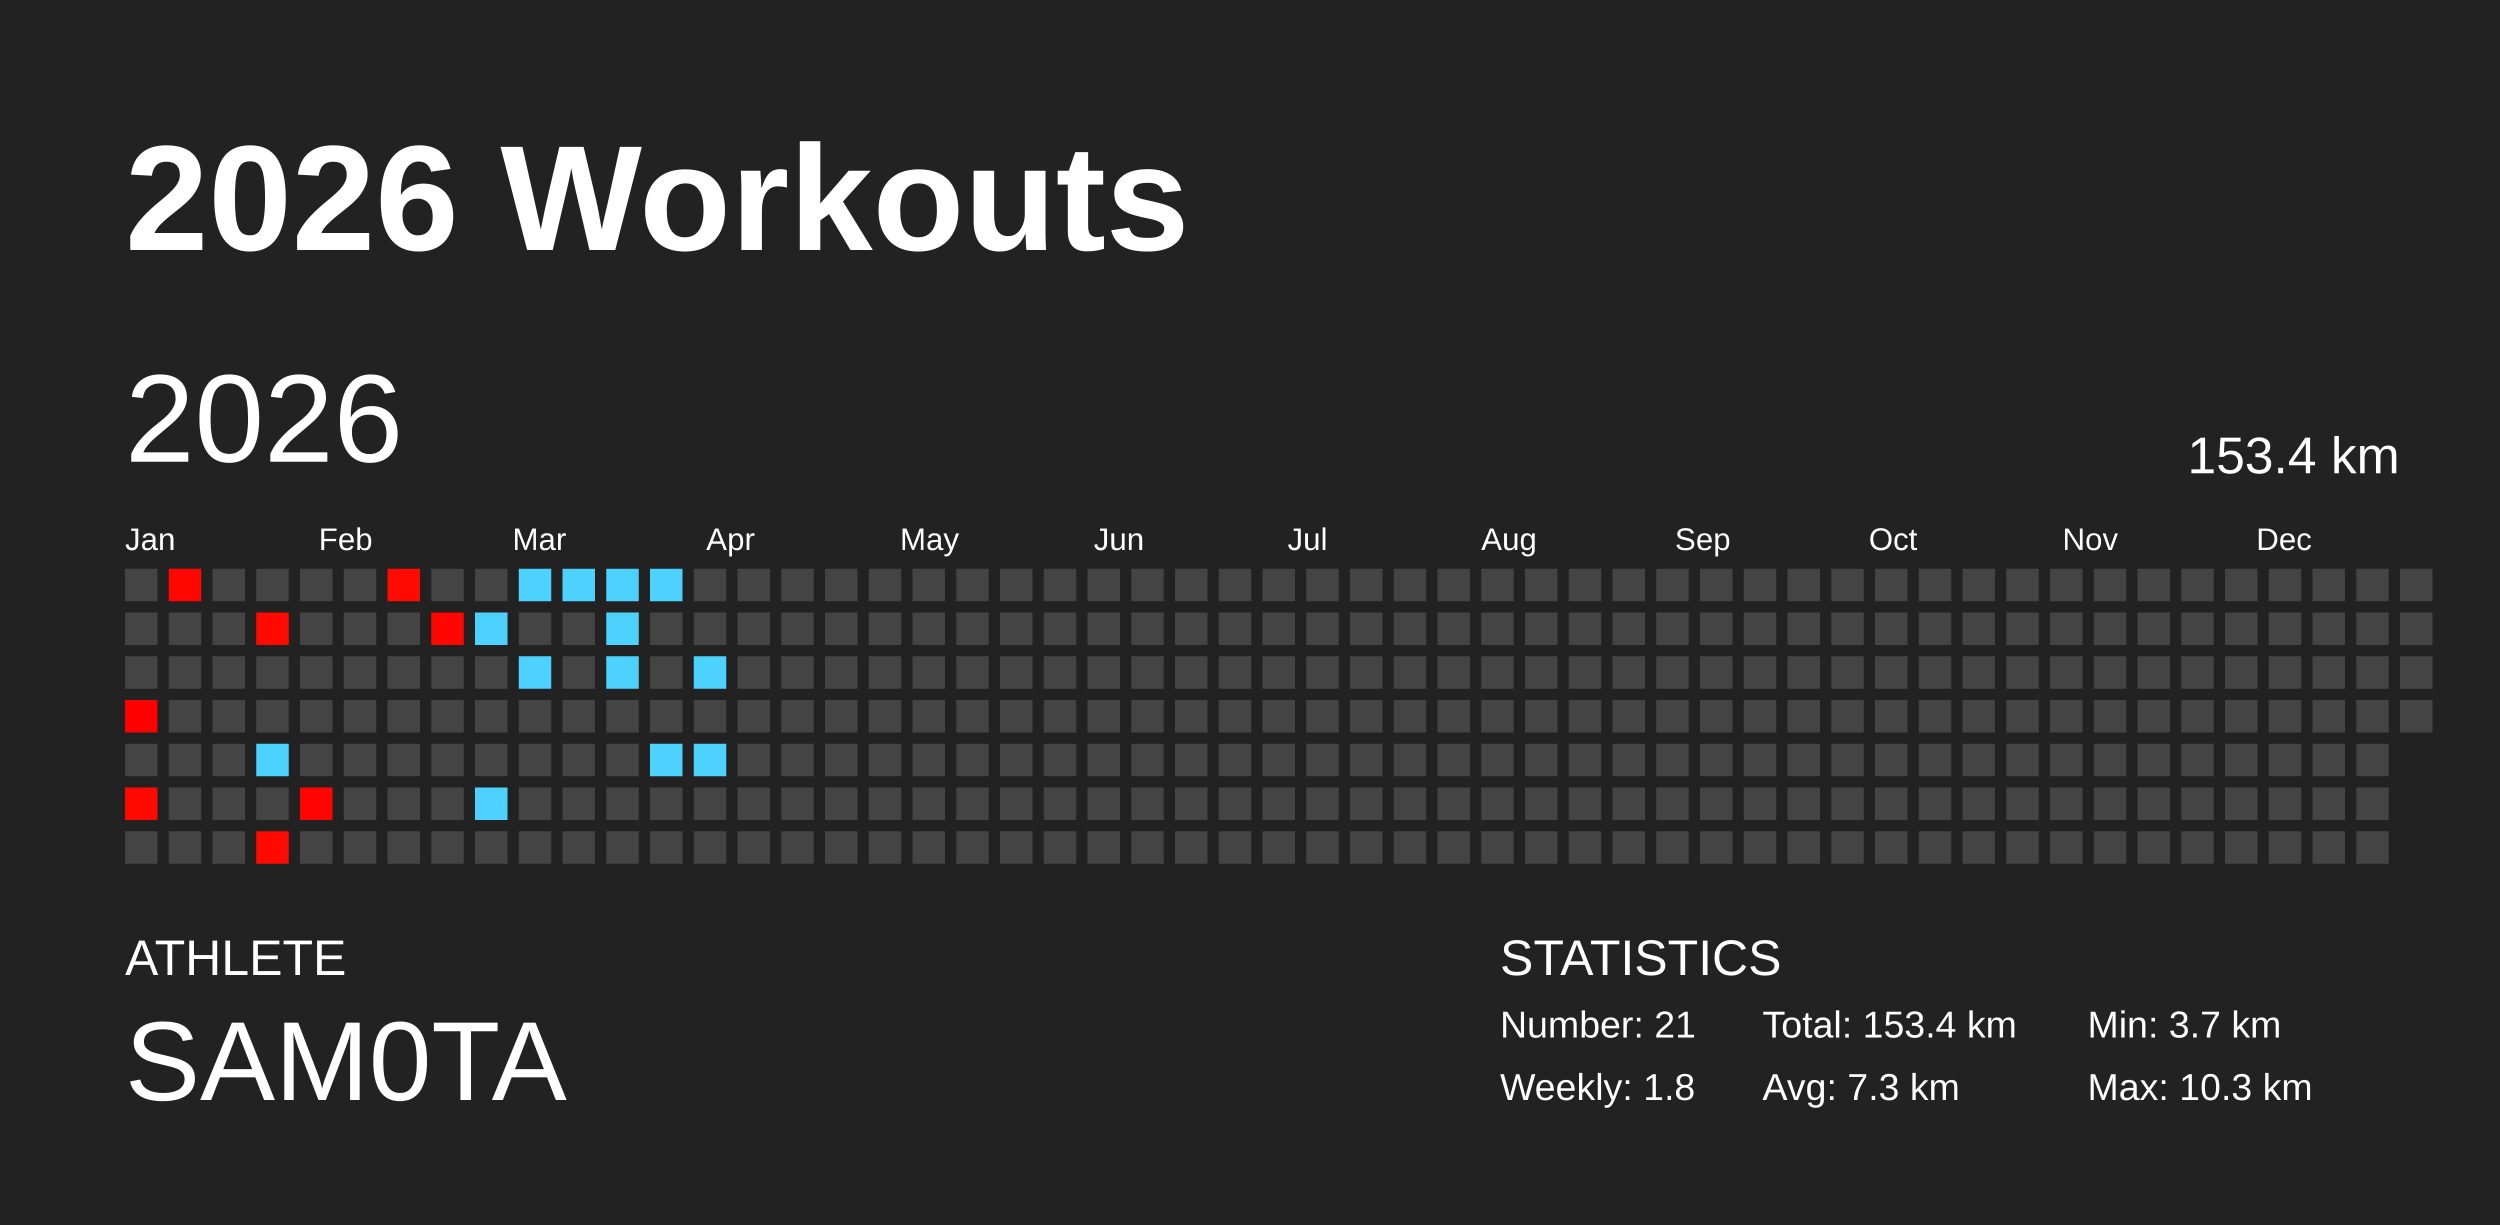
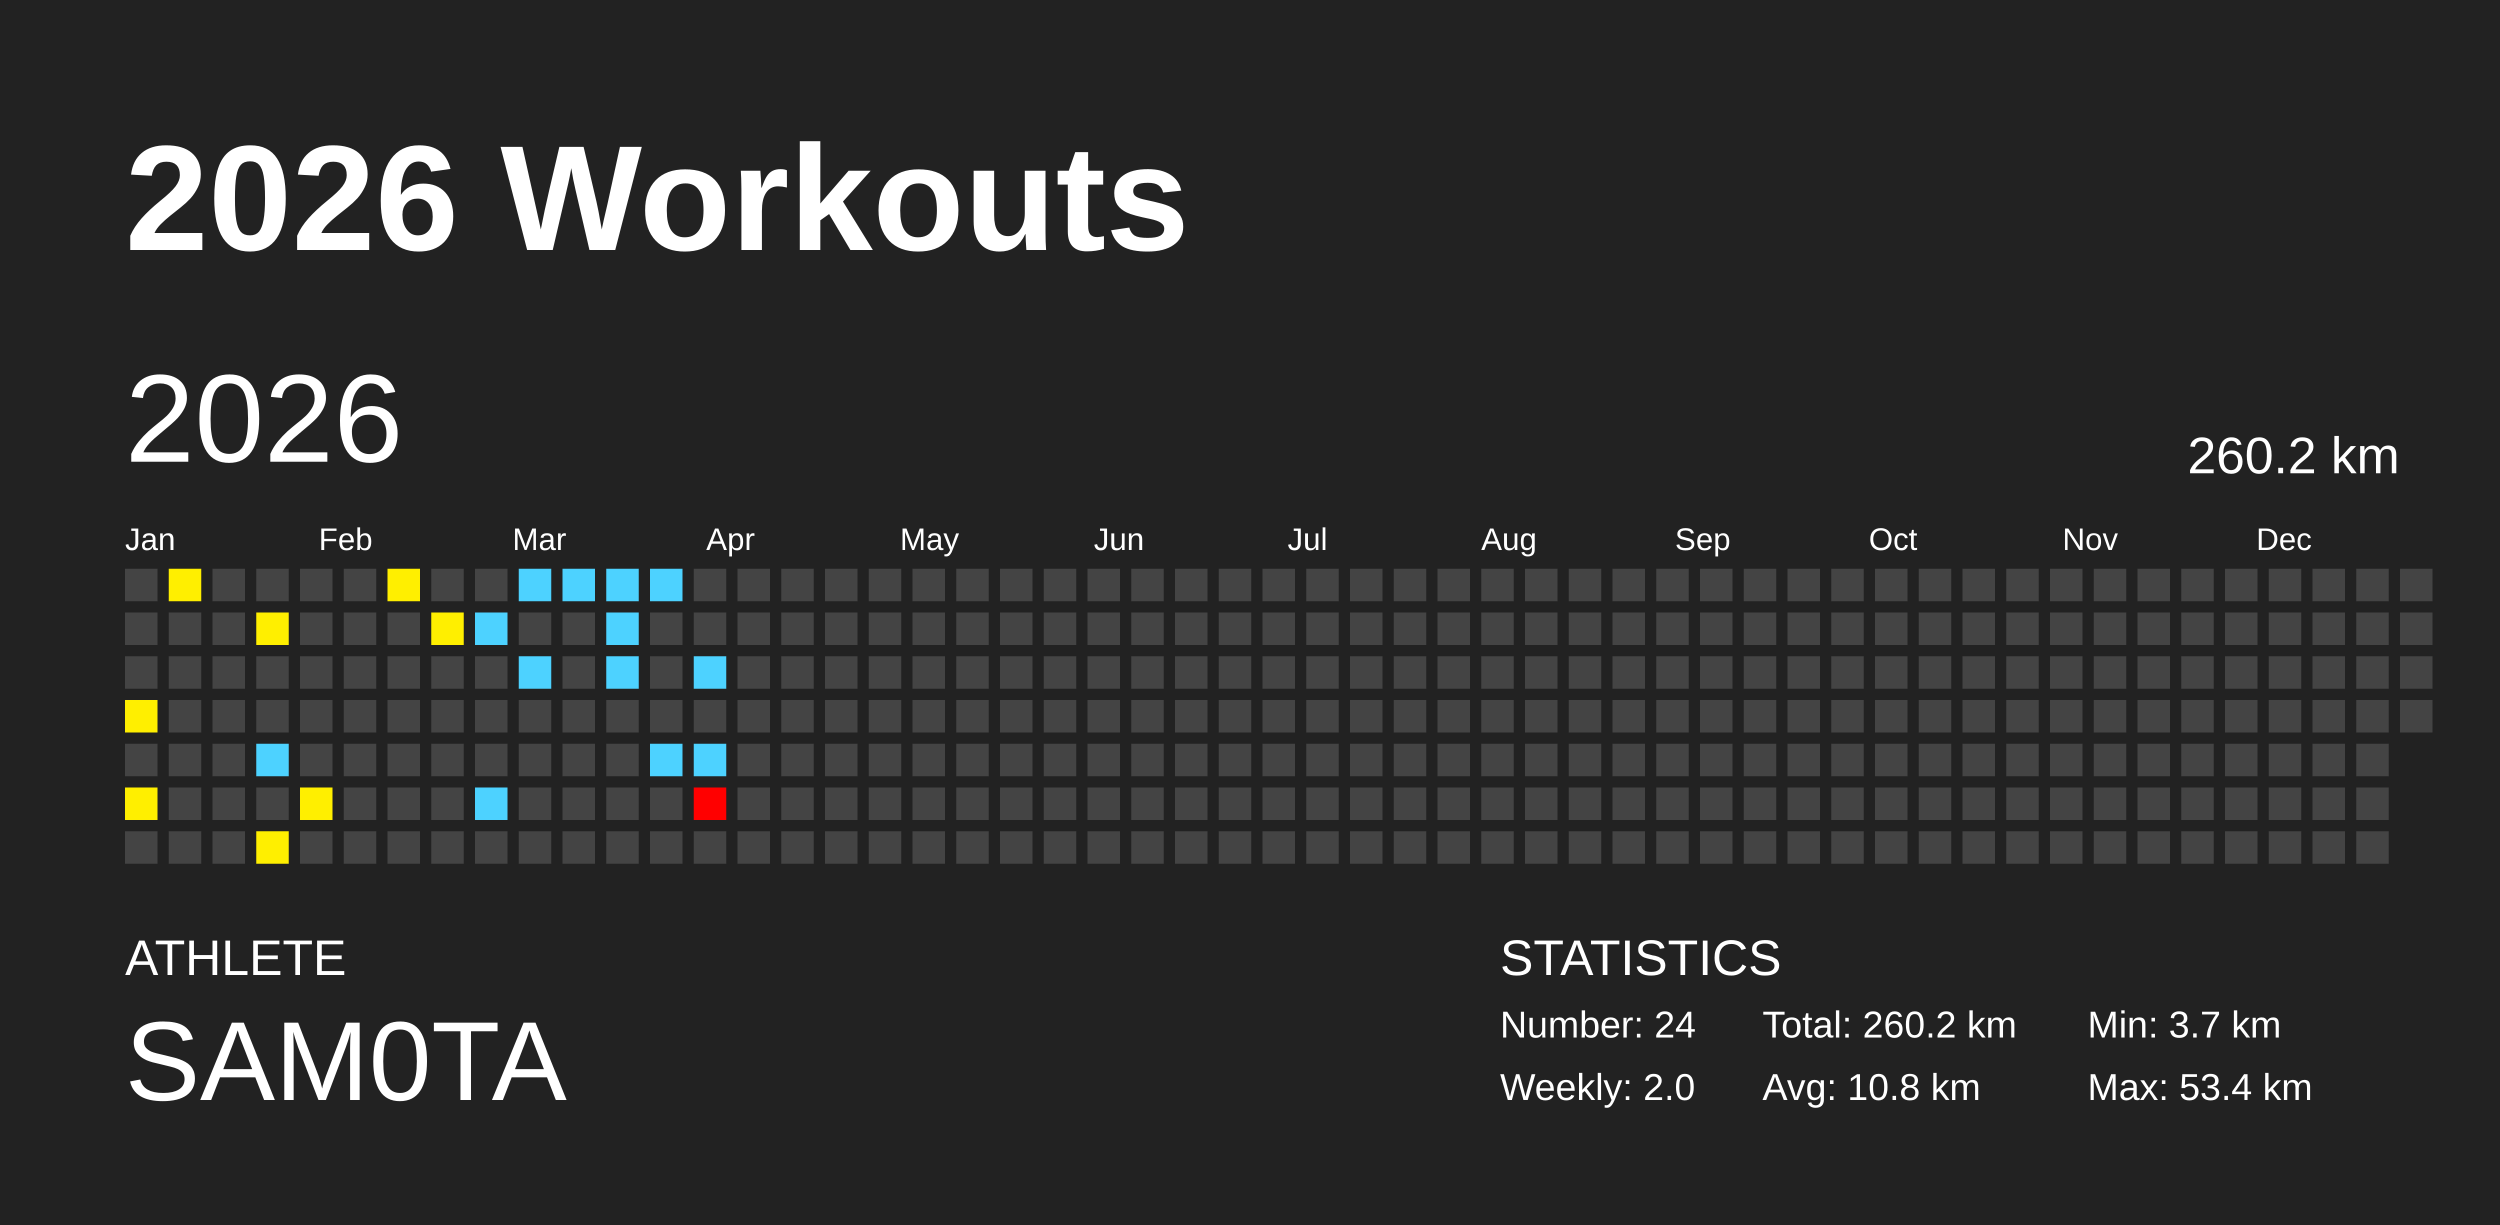
<svg xmlns="http://www.w3.org/2000/svg" baseProfile="full" height="98mm" version="1.1" viewBox="0,0,200,98" width="200mm">
  <defs />
  <rect fill="#222222" height="98" width="200" x="0" y="0" />
  <text fill="#FFFFFF" style="font-size:12px; font-family:Arial; font-weight:bold;" x="10" y="20">2026 Workouts</text>
  <text fill="#FFFFFF" style="font-size:4px; font-family:Arial" x="10" y="78">ATHLETE</text>
  <text fill="#FFFFFF" style="font-size:9px; font-family:Arial" x="10" y="88">SAM0TA</text>
  <text fill="#FFFFFF" style="font-size:4px; font-family:Arial" x="120" y="78">STATISTICS</text>
-   <text fill="#FFFFFF" style="font-size:3px; font-family:Arial" x="120" y="83">Number: 21</text>
-   <text fill="#FFFFFF" style="font-size:3px; font-family:Arial" x="120" y="88">Weekly: 1.8</text>
-   <text fill="#FFFFFF" style="font-size:3px; font-family:Arial" x="141" y="83">Total: 153.4 km</text>
-   <text fill="#FFFFFF" style="font-size:3px; font-family:Arial" x="141" y="88">Avg: 7.3 km</text>
+   <text fill="#FFFFFF" style="font-size:3px; font-family:Arial" x="120" y="83">Number: 24</text>
+   <text fill="#FFFFFF" style="font-size:3px; font-family:Arial" x="120" y="88">Weekly: 2.0</text>
+   <text fill="#FFFFFF" style="font-size:3px; font-family:Arial" x="141" y="83">Total: 260.2 km</text>
+   <text fill="#FFFFFF" style="font-size:3px; font-family:Arial" x="141" y="88">Avg: 10.8 km</text>
  <text fill="#FFFFFF" style="font-size:3px; font-family:Arial" x="167" y="83">Min: 3.7 km</text>
-   <text fill="#FFFFFF" style="font-size:3px; font-family:Arial" x="167" y="88">Max: 10.3 km</text>
+   <text fill="#FFFFFF" style="font-size:3px; font-family:Arial" x="167" y="88">Max: 53.4 km</text>
  <text dominant-baseline="hanging" fill="#FFFFFF" style="font-size:10.0px; font-family:Arial;" x="10" y="30">2026</text>
-   <text dominant-baseline="hanging" fill="#FFFFFF" style="font-size:4.125px; font-family:Arial;" x="175" y="35">153.4 km</text>
+   <text dominant-baseline="hanging" fill="#FFFFFF" style="font-size:4.125px; font-family:Arial;" x="175" y="35">260.2 km</text>
  <text fill="#FFFFFF" style="font-size:2.5px; font-family:Arial" x="10.0" y="44">Jan</text>
  <text fill="#FFFFFF" style="font-size:2.5px; font-family:Arial" x="25.5" y="44">Feb</text>
  <text fill="#FFFFFF" style="font-size:2.5px; font-family:Arial" x="41.0" y="44">Mar</text>
  <text fill="#FFFFFF" style="font-size:2.5px; font-family:Arial" x="56.5" y="44">Apr</text>
  <text fill="#FFFFFF" style="font-size:2.5px; font-family:Arial" x="72.0" y="44">May</text>
  <text fill="#FFFFFF" style="font-size:2.5px; font-family:Arial" x="87.5" y="44">Jun</text>
  <text fill="#FFFFFF" style="font-size:2.5px; font-family:Arial" x="103.0" y="44">Jul</text>
  <text fill="#FFFFFF" style="font-size:2.5px; font-family:Arial" x="118.5" y="44">Aug</text>
  <text fill="#FFFFFF" style="font-size:2.5px; font-family:Arial" x="134.0" y="44">Sep</text>
  <text fill="#FFFFFF" style="font-size:2.5px; font-family:Arial" x="149.5" y="44">Oct</text>
  <text fill="#FFFFFF" style="font-size:2.5px; font-family:Arial" x="165.0" y="44">Nov</text>
  <text fill="#FFFFFF" style="font-size:2.5px; font-family:Arial" x="180.5" y="44">Dec</text>
  <rect fill="#444444" height="2.6" width="2.6" x="10.0" y="45.5" />
  <rect fill="#444444" height="2.6" width="2.6" x="10.0" y="49.0" />
  <rect fill="#444444" height="2.6" width="2.6" x="10.0" y="52.5" />
-   <rect fill="#ff0000" height="2.6" width="2.6" x="10.0" y="56.0" />
+   <rect fill="#ffef00" height="2.6" width="2.6" x="10.0" y="56.0" />
  <rect fill="#444444" height="2.6" width="2.6" x="10.0" y="59.5" />
-   <rect fill="#ff0800" height="2.6" width="2.6" x="10.0" y="63.0" />
+   <rect fill="#ffef00" height="2.6" width="2.6" x="10.0" y="63.0" />
  <rect fill="#444444" height="2.6" width="2.6" x="10.0" y="66.5" />
-   <rect fill="#ff0700" height="2.6" width="2.6" x="13.5" y="45.5" />
+   <rect fill="#ffef00" height="2.6" width="2.6" x="13.5" y="45.5" />
  <rect fill="#444444" height="2.6" width="2.6" x="13.5" y="49.0" />
  <rect fill="#444444" height="2.6" width="2.6" x="13.5" y="52.5" />
  <rect fill="#444444" height="2.6" width="2.6" x="13.5" y="56.0" />
  <rect fill="#444444" height="2.6" width="2.6" x="13.5" y="59.5" />
  <rect fill="#444444" height="2.6" width="2.6" x="13.5" y="63.0" />
  <rect fill="#444444" height="2.6" width="2.6" x="13.5" y="66.5" />
  <rect fill="#444444" height="2.6" width="2.6" x="17.0" y="45.5" />
  <rect fill="#444444" height="2.6" width="2.6" x="17.0" y="49.0" />
  <rect fill="#444444" height="2.6" width="2.6" x="17.0" y="52.5" />
  <rect fill="#444444" height="2.6" width="2.6" x="17.0" y="56.0" />
  <rect fill="#444444" height="2.6" width="2.6" x="17.0" y="59.5" />
  <rect fill="#444444" height="2.6" width="2.6" x="17.0" y="63.0" />
  <rect fill="#444444" height="2.6" width="2.6" x="17.0" y="66.5" />
  <rect fill="#444444" height="2.6" width="2.6" x="20.5" y="45.5" />
-   <rect fill="#ff0900" height="2.6" width="2.6" x="20.5" y="49.0" />
+   <rect fill="#ffef00" height="2.6" width="2.6" x="20.5" y="49.0" />
  <rect fill="#444444" height="2.6" width="2.6" x="20.5" y="52.5" />
  <rect fill="#444444" height="2.6" width="2.6" x="20.5" y="56.0" />
  <rect fill="#4dd2ff" height="2.6" width="2.6" x="20.5" y="59.5" />
  <rect fill="#444444" height="2.6" width="2.6" x="20.5" y="63.0" />
-   <rect fill="#ff0900" height="2.6" width="2.6" x="20.5" y="66.5" />
+   <rect fill="#ffef00" height="2.6" width="2.6" x="20.5" y="66.5" />
  <rect fill="#444444" height="2.6" width="2.6" x="24.0" y="45.5" />
  <rect fill="#444444" height="2.6" width="2.6" x="24.0" y="49.0" />
  <rect fill="#444444" height="2.6" width="2.6" x="24.0" y="52.5" />
  <rect fill="#444444" height="2.6" width="2.6" x="24.0" y="56.0" />
  <rect fill="#444444" height="2.6" width="2.6" x="24.0" y="59.5" />
-   <rect fill="#ff0400" height="2.6" width="2.6" x="24.0" y="63.0" />
+   <rect fill="#ffef00" height="2.6" width="2.6" x="24.0" y="63.0" />
  <rect fill="#444444" height="2.6" width="2.6" x="24.0" y="66.5" />
  <rect fill="#444444" height="2.6" width="2.6" x="27.5" y="45.5" />
  <rect fill="#444444" height="2.6" width="2.6" x="27.5" y="49.0" />
  <rect fill="#444444" height="2.6" width="2.6" x="27.5" y="52.5" />
  <rect fill="#444444" height="2.6" width="2.6" x="27.5" y="56.0" />
  <rect fill="#444444" height="2.6" width="2.6" x="27.5" y="59.5" />
  <rect fill="#444444" height="2.6" width="2.6" x="27.5" y="63.0" />
  <rect fill="#444444" height="2.6" width="2.6" x="27.5" y="66.5" />
-   <rect fill="#ff0900" height="2.6" width="2.6" x="31.0" y="45.5" />
+   <rect fill="#ffef00" height="2.6" width="2.6" x="31.0" y="45.5" />
  <rect fill="#444444" height="2.6" width="2.6" x="31.0" y="49.0" />
  <rect fill="#444444" height="2.6" width="2.6" x="31.0" y="52.5" />
  <rect fill="#444444" height="2.6" width="2.6" x="31.0" y="56.0" />
  <rect fill="#444444" height="2.6" width="2.6" x="31.0" y="59.5" />
  <rect fill="#444444" height="2.6" width="2.6" x="31.0" y="63.0" />
  <rect fill="#444444" height="2.6" width="2.6" x="31.0" y="66.5" />
  <rect fill="#444444" height="2.6" width="2.6" x="34.5" y="45.5" />
-   <rect fill="#ff0600" height="2.6" width="2.6" x="34.5" y="49.0" />
+   <rect fill="#ffef00" height="2.6" width="2.6" x="34.5" y="49.0" />
  <rect fill="#444444" height="2.6" width="2.6" x="34.5" y="52.5" />
  <rect fill="#444444" height="2.6" width="2.6" x="34.5" y="56.0" />
  <rect fill="#444444" height="2.6" width="2.6" x="34.5" y="59.5" />
  <rect fill="#444444" height="2.6" width="2.6" x="34.5" y="63.0" />
  <rect fill="#444444" height="2.6" width="2.6" x="34.5" y="66.5" />
  <rect fill="#444444" height="2.6" width="2.6" x="38.0" y="45.5" />
  <rect fill="#4dd2ff" height="2.6" width="2.6" x="38.0" y="49.0" />
  <rect fill="#444444" height="2.6" width="2.6" x="38.0" y="52.5" />
  <rect fill="#444444" height="2.6" width="2.6" x="38.0" y="56.0" />
  <rect fill="#444444" height="2.6" width="2.6" x="38.0" y="59.5" />
  <rect fill="#4dd2ff" height="2.6" width="2.6" x="38.0" y="63.0" />
  <rect fill="#444444" height="2.6" width="2.6" x="38.0" y="66.5" />
  <rect fill="#4dd2ff" height="2.6" width="2.6" x="41.5" y="45.5" />
  <rect fill="#444444" height="2.6" width="2.6" x="41.5" y="49.0" />
  <rect fill="#4dd2ff" height="2.6" width="2.6" x="41.5" y="52.5" />
  <rect fill="#444444" height="2.6" width="2.6" x="41.5" y="56.0" />
  <rect fill="#444444" height="2.6" width="2.6" x="41.5" y="59.5" />
  <rect fill="#444444" height="2.6" width="2.6" x="41.5" y="63.0" />
  <rect fill="#444444" height="2.6" width="2.6" x="41.5" y="66.5" />
  <rect fill="#4dd2ff" height="2.6" width="2.6" x="45.0" y="45.5" />
  <rect fill="#444444" height="2.6" width="2.6" x="45.0" y="49.0" />
  <rect fill="#444444" height="2.6" width="2.6" x="45.0" y="52.5" />
  <rect fill="#444444" height="2.6" width="2.6" x="45.0" y="56.0" />
  <rect fill="#444444" height="2.6" width="2.6" x="45.0" y="59.5" />
  <rect fill="#444444" height="2.6" width="2.6" x="45.0" y="63.0" />
  <rect fill="#444444" height="2.6" width="2.6" x="45.0" y="66.5" />
  <rect fill="#4dd2ff" height="2.6" width="2.6" x="48.5" y="45.5" />
  <rect fill="#4dd2ff" height="2.6" width="2.6" x="48.5" y="49.0" />
  <rect fill="#4dd2ff" height="2.6" width="2.6" x="48.5" y="52.5" />
  <rect fill="#444444" height="2.6" width="2.6" x="48.5" y="56.0" />
  <rect fill="#444444" height="2.6" width="2.6" x="48.5" y="59.5" />
  <rect fill="#444444" height="2.6" width="2.6" x="48.5" y="63.0" />
  <rect fill="#444444" height="2.6" width="2.6" x="48.5" y="66.5" />
  <rect fill="#4dd2ff" height="2.6" width="2.6" x="52.0" y="45.5" />
  <rect fill="#444444" height="2.6" width="2.6" x="52.0" y="49.0" />
  <rect fill="#444444" height="2.6" width="2.6" x="52.0" y="52.5" />
  <rect fill="#444444" height="2.6" width="2.6" x="52.0" y="56.0" />
  <rect fill="#4dd2ff" height="2.6" width="2.6" x="52.0" y="59.5" />
  <rect fill="#444444" height="2.6" width="2.6" x="52.0" y="63.0" />
  <rect fill="#444444" height="2.6" width="2.6" x="52.0" y="66.5" />
  <rect fill="#444444" height="2.6" width="2.6" x="55.5" y="45.5" />
  <rect fill="#444444" height="2.6" width="2.6" x="55.5" y="49.0" />
  <rect fill="#4dd2ff" height="2.6" width="2.6" x="55.5" y="52.5" />
  <rect fill="#444444" height="2.6" width="2.6" x="55.5" y="56.0" />
  <rect fill="#4dd2ff" height="2.6" width="2.6" x="55.5" y="59.5" />
-   <rect fill="#444444" height="2.6" width="2.6" x="55.5" y="63.0" />
+   <rect fill="red" height="2.6" width="2.6" x="55.5" y="63.0" />
  <rect fill="#444444" height="2.6" width="2.6" x="55.5" y="66.5" />
  <rect fill="#444444" height="2.6" width="2.6" x="59.0" y="45.5" />
  <rect fill="#444444" height="2.6" width="2.6" x="59.0" y="49.0" />
  <rect fill="#444444" height="2.6" width="2.6" x="59.0" y="52.5" />
  <rect fill="#444444" height="2.6" width="2.6" x="59.0" y="56.0" />
  <rect fill="#444444" height="2.6" width="2.6" x="59.0" y="59.5" />
  <rect fill="#444444" height="2.6" width="2.6" x="59.0" y="63.0" />
  <rect fill="#444444" height="2.6" width="2.6" x="59.0" y="66.5" />
  <rect fill="#444444" height="2.6" width="2.6" x="62.5" y="45.5" />
  <rect fill="#444444" height="2.6" width="2.6" x="62.5" y="49.0" />
  <rect fill="#444444" height="2.6" width="2.6" x="62.5" y="52.5" />
  <rect fill="#444444" height="2.6" width="2.6" x="62.5" y="56.0" />
  <rect fill="#444444" height="2.6" width="2.6" x="62.5" y="59.5" />
  <rect fill="#444444" height="2.6" width="2.6" x="62.5" y="63.0" />
  <rect fill="#444444" height="2.6" width="2.6" x="62.5" y="66.5" />
  <rect fill="#444444" height="2.6" width="2.6" x="66.0" y="45.5" />
  <rect fill="#444444" height="2.6" width="2.6" x="66.0" y="49.0" />
  <rect fill="#444444" height="2.6" width="2.6" x="66.0" y="52.5" />
  <rect fill="#444444" height="2.6" width="2.6" x="66.0" y="56.0" />
  <rect fill="#444444" height="2.6" width="2.6" x="66.0" y="59.5" />
  <rect fill="#444444" height="2.6" width="2.6" x="66.0" y="63.0" />
  <rect fill="#444444" height="2.6" width="2.6" x="66.0" y="66.5" />
  <rect fill="#444444" height="2.6" width="2.6" x="69.5" y="45.5" />
  <rect fill="#444444" height="2.6" width="2.6" x="69.5" y="49.0" />
  <rect fill="#444444" height="2.6" width="2.6" x="69.5" y="52.5" />
  <rect fill="#444444" height="2.6" width="2.6" x="69.5" y="56.0" />
  <rect fill="#444444" height="2.6" width="2.6" x="69.5" y="59.5" />
  <rect fill="#444444" height="2.6" width="2.6" x="69.5" y="63.0" />
  <rect fill="#444444" height="2.6" width="2.6" x="69.5" y="66.5" />
  <rect fill="#444444" height="2.6" width="2.6" x="73.0" y="45.5" />
  <rect fill="#444444" height="2.6" width="2.6" x="73.0" y="49.0" />
  <rect fill="#444444" height="2.6" width="2.6" x="73.0" y="52.5" />
  <rect fill="#444444" height="2.6" width="2.6" x="73.0" y="56.0" />
  <rect fill="#444444" height="2.6" width="2.6" x="73.0" y="59.5" />
  <rect fill="#444444" height="2.6" width="2.6" x="73.0" y="63.0" />
  <rect fill="#444444" height="2.6" width="2.6" x="73.0" y="66.5" />
  <rect fill="#444444" height="2.6" width="2.6" x="76.5" y="45.5" />
  <rect fill="#444444" height="2.6" width="2.6" x="76.5" y="49.0" />
  <rect fill="#444444" height="2.6" width="2.6" x="76.5" y="52.5" />
  <rect fill="#444444" height="2.6" width="2.6" x="76.5" y="56.0" />
  <rect fill="#444444" height="2.6" width="2.6" x="76.5" y="59.5" />
  <rect fill="#444444" height="2.6" width="2.6" x="76.5" y="63.0" />
  <rect fill="#444444" height="2.6" width="2.6" x="76.5" y="66.5" />
  <rect fill="#444444" height="2.6" width="2.6" x="80.0" y="45.5" />
  <rect fill="#444444" height="2.6" width="2.6" x="80.0" y="49.0" />
  <rect fill="#444444" height="2.6" width="2.6" x="80.0" y="52.5" />
  <rect fill="#444444" height="2.6" width="2.6" x="80.0" y="56.0" />
  <rect fill="#444444" height="2.6" width="2.6" x="80.0" y="59.5" />
  <rect fill="#444444" height="2.6" width="2.6" x="80.0" y="63.0" />
  <rect fill="#444444" height="2.6" width="2.6" x="80.0" y="66.5" />
  <rect fill="#444444" height="2.6" width="2.6" x="83.5" y="45.5" />
  <rect fill="#444444" height="2.6" width="2.6" x="83.5" y="49.0" />
  <rect fill="#444444" height="2.6" width="2.6" x="83.5" y="52.5" />
  <rect fill="#444444" height="2.6" width="2.6" x="83.5" y="56.0" />
  <rect fill="#444444" height="2.6" width="2.6" x="83.5" y="59.5" />
  <rect fill="#444444" height="2.6" width="2.6" x="83.5" y="63.0" />
  <rect fill="#444444" height="2.6" width="2.6" x="83.5" y="66.5" />
  <rect fill="#444444" height="2.6" width="2.6" x="87.0" y="45.5" />
  <rect fill="#444444" height="2.6" width="2.6" x="87.0" y="49.0" />
  <rect fill="#444444" height="2.6" width="2.6" x="87.0" y="52.5" />
  <rect fill="#444444" height="2.6" width="2.6" x="87.0" y="56.0" />
  <rect fill="#444444" height="2.6" width="2.6" x="87.0" y="59.5" />
  <rect fill="#444444" height="2.6" width="2.6" x="87.0" y="63.0" />
  <rect fill="#444444" height="2.6" width="2.6" x="87.0" y="66.5" />
  <rect fill="#444444" height="2.6" width="2.6" x="90.5" y="45.5" />
  <rect fill="#444444" height="2.6" width="2.6" x="90.5" y="49.0" />
  <rect fill="#444444" height="2.6" width="2.6" x="90.5" y="52.5" />
  <rect fill="#444444" height="2.6" width="2.6" x="90.5" y="56.0" />
  <rect fill="#444444" height="2.6" width="2.6" x="90.5" y="59.5" />
  <rect fill="#444444" height="2.6" width="2.6" x="90.5" y="63.0" />
  <rect fill="#444444" height="2.6" width="2.6" x="90.5" y="66.5" />
  <rect fill="#444444" height="2.6" width="2.6" x="94.0" y="45.5" />
  <rect fill="#444444" height="2.6" width="2.6" x="94.0" y="49.0" />
  <rect fill="#444444" height="2.6" width="2.6" x="94.0" y="52.5" />
  <rect fill="#444444" height="2.6" width="2.6" x="94.0" y="56.0" />
  <rect fill="#444444" height="2.6" width="2.6" x="94.0" y="59.5" />
  <rect fill="#444444" height="2.6" width="2.6" x="94.0" y="63.0" />
  <rect fill="#444444" height="2.6" width="2.6" x="94.0" y="66.5" />
  <rect fill="#444444" height="2.6" width="2.6" x="97.5" y="45.5" />
  <rect fill="#444444" height="2.6" width="2.6" x="97.5" y="49.0" />
  <rect fill="#444444" height="2.6" width="2.6" x="97.5" y="52.5" />
  <rect fill="#444444" height="2.6" width="2.6" x="97.5" y="56.0" />
  <rect fill="#444444" height="2.6" width="2.6" x="97.5" y="59.5" />
  <rect fill="#444444" height="2.6" width="2.6" x="97.5" y="63.0" />
  <rect fill="#444444" height="2.6" width="2.6" x="97.5" y="66.5" />
  <rect fill="#444444" height="2.6" width="2.6" x="101.0" y="45.5" />
  <rect fill="#444444" height="2.6" width="2.6" x="101.0" y="49.0" />
  <rect fill="#444444" height="2.6" width="2.6" x="101.0" y="52.5" />
  <rect fill="#444444" height="2.6" width="2.6" x="101.0" y="56.0" />
  <rect fill="#444444" height="2.6" width="2.6" x="101.0" y="59.5" />
  <rect fill="#444444" height="2.6" width="2.6" x="101.0" y="63.0" />
  <rect fill="#444444" height="2.6" width="2.6" x="101.0" y="66.5" />
  <rect fill="#444444" height="2.6" width="2.6" x="104.5" y="45.5" />
  <rect fill="#444444" height="2.6" width="2.6" x="104.5" y="49.0" />
  <rect fill="#444444" height="2.6" width="2.6" x="104.5" y="52.5" />
  <rect fill="#444444" height="2.6" width="2.6" x="104.5" y="56.0" />
  <rect fill="#444444" height="2.6" width="2.6" x="104.5" y="59.5" />
  <rect fill="#444444" height="2.6" width="2.6" x="104.5" y="63.0" />
  <rect fill="#444444" height="2.6" width="2.6" x="104.5" y="66.5" />
  <rect fill="#444444" height="2.6" width="2.6" x="108.0" y="45.5" />
  <rect fill="#444444" height="2.6" width="2.6" x="108.0" y="49.0" />
  <rect fill="#444444" height="2.6" width="2.6" x="108.0" y="52.5" />
  <rect fill="#444444" height="2.6" width="2.6" x="108.0" y="56.0" />
  <rect fill="#444444" height="2.6" width="2.6" x="108.0" y="59.5" />
  <rect fill="#444444" height="2.6" width="2.6" x="108.0" y="63.0" />
  <rect fill="#444444" height="2.6" width="2.6" x="108.0" y="66.5" />
  <rect fill="#444444" height="2.6" width="2.6" x="111.5" y="45.5" />
  <rect fill="#444444" height="2.6" width="2.6" x="111.5" y="49.0" />
  <rect fill="#444444" height="2.6" width="2.6" x="111.5" y="52.5" />
  <rect fill="#444444" height="2.6" width="2.6" x="111.5" y="56.0" />
  <rect fill="#444444" height="2.6" width="2.6" x="111.5" y="59.5" />
  <rect fill="#444444" height="2.6" width="2.6" x="111.5" y="63.0" />
  <rect fill="#444444" height="2.6" width="2.6" x="111.5" y="66.5" />
  <rect fill="#444444" height="2.6" width="2.6" x="115.0" y="45.5" />
  <rect fill="#444444" height="2.6" width="2.6" x="115.0" y="49.0" />
  <rect fill="#444444" height="2.6" width="2.6" x="115.0" y="52.5" />
  <rect fill="#444444" height="2.6" width="2.6" x="115.0" y="56.0" />
  <rect fill="#444444" height="2.6" width="2.6" x="115.0" y="59.5" />
  <rect fill="#444444" height="2.6" width="2.6" x="115.0" y="63.0" />
  <rect fill="#444444" height="2.6" width="2.6" x="115.0" y="66.5" />
  <rect fill="#444444" height="2.6" width="2.6" x="118.5" y="45.5" />
  <rect fill="#444444" height="2.6" width="2.6" x="118.5" y="49.0" />
  <rect fill="#444444" height="2.6" width="2.6" x="118.5" y="52.5" />
  <rect fill="#444444" height="2.6" width="2.6" x="118.5" y="56.0" />
  <rect fill="#444444" height="2.6" width="2.6" x="118.5" y="59.5" />
  <rect fill="#444444" height="2.6" width="2.6" x="118.5" y="63.0" />
  <rect fill="#444444" height="2.6" width="2.6" x="118.5" y="66.5" />
  <rect fill="#444444" height="2.6" width="2.6" x="122.0" y="45.5" />
  <rect fill="#444444" height="2.6" width="2.6" x="122.0" y="49.0" />
  <rect fill="#444444" height="2.6" width="2.6" x="122.0" y="52.5" />
  <rect fill="#444444" height="2.6" width="2.6" x="122.0" y="56.0" />
  <rect fill="#444444" height="2.6" width="2.6" x="122.0" y="59.5" />
  <rect fill="#444444" height="2.6" width="2.6" x="122.0" y="63.0" />
  <rect fill="#444444" height="2.6" width="2.6" x="122.0" y="66.5" />
  <rect fill="#444444" height="2.6" width="2.6" x="125.5" y="45.5" />
  <rect fill="#444444" height="2.6" width="2.6" x="125.5" y="49.0" />
  <rect fill="#444444" height="2.6" width="2.6" x="125.5" y="52.5" />
  <rect fill="#444444" height="2.6" width="2.6" x="125.5" y="56.0" />
  <rect fill="#444444" height="2.6" width="2.6" x="125.5" y="59.5" />
  <rect fill="#444444" height="2.6" width="2.6" x="125.5" y="63.0" />
  <rect fill="#444444" height="2.6" width="2.6" x="125.5" y="66.5" />
  <rect fill="#444444" height="2.6" width="2.6" x="129.0" y="45.5" />
  <rect fill="#444444" height="2.6" width="2.6" x="129.0" y="49.0" />
  <rect fill="#444444" height="2.6" width="2.6" x="129.0" y="52.5" />
  <rect fill="#444444" height="2.6" width="2.6" x="129.0" y="56.0" />
  <rect fill="#444444" height="2.6" width="2.6" x="129.0" y="59.5" />
  <rect fill="#444444" height="2.6" width="2.6" x="129.0" y="63.0" />
  <rect fill="#444444" height="2.6" width="2.6" x="129.0" y="66.5" />
  <rect fill="#444444" height="2.6" width="2.6" x="132.5" y="45.5" />
  <rect fill="#444444" height="2.6" width="2.6" x="132.5" y="49.0" />
  <rect fill="#444444" height="2.6" width="2.6" x="132.5" y="52.5" />
  <rect fill="#444444" height="2.6" width="2.6" x="132.5" y="56.0" />
  <rect fill="#444444" height="2.6" width="2.6" x="132.5" y="59.5" />
  <rect fill="#444444" height="2.6" width="2.6" x="132.5" y="63.0" />
  <rect fill="#444444" height="2.6" width="2.6" x="132.5" y="66.5" />
  <rect fill="#444444" height="2.6" width="2.6" x="136.0" y="45.5" />
  <rect fill="#444444" height="2.6" width="2.6" x="136.0" y="49.0" />
  <rect fill="#444444" height="2.6" width="2.6" x="136.0" y="52.5" />
  <rect fill="#444444" height="2.6" width="2.6" x="136.0" y="56.0" />
  <rect fill="#444444" height="2.6" width="2.6" x="136.0" y="59.5" />
  <rect fill="#444444" height="2.6" width="2.6" x="136.0" y="63.0" />
  <rect fill="#444444" height="2.6" width="2.6" x="136.0" y="66.5" />
  <rect fill="#444444" height="2.6" width="2.6" x="139.5" y="45.5" />
  <rect fill="#444444" height="2.6" width="2.6" x="139.5" y="49.0" />
  <rect fill="#444444" height="2.6" width="2.6" x="139.5" y="52.5" />
  <rect fill="#444444" height="2.6" width="2.6" x="139.5" y="56.0" />
  <rect fill="#444444" height="2.6" width="2.6" x="139.5" y="59.5" />
  <rect fill="#444444" height="2.6" width="2.6" x="139.5" y="63.0" />
  <rect fill="#444444" height="2.6" width="2.6" x="139.5" y="66.5" />
  <rect fill="#444444" height="2.6" width="2.6" x="143.0" y="45.5" />
  <rect fill="#444444" height="2.6" width="2.6" x="143.0" y="49.0" />
  <rect fill="#444444" height="2.6" width="2.6" x="143.0" y="52.5" />
  <rect fill="#444444" height="2.6" width="2.6" x="143.0" y="56.0" />
  <rect fill="#444444" height="2.6" width="2.6" x="143.0" y="59.5" />
  <rect fill="#444444" height="2.6" width="2.6" x="143.0" y="63.0" />
  <rect fill="#444444" height="2.6" width="2.6" x="143.0" y="66.5" />
  <rect fill="#444444" height="2.6" width="2.6" x="146.5" y="45.5" />
  <rect fill="#444444" height="2.6" width="2.6" x="146.5" y="49.0" />
  <rect fill="#444444" height="2.6" width="2.6" x="146.5" y="52.5" />
  <rect fill="#444444" height="2.6" width="2.6" x="146.5" y="56.0" />
  <rect fill="#444444" height="2.6" width="2.6" x="146.5" y="59.5" />
  <rect fill="#444444" height="2.6" width="2.6" x="146.5" y="63.0" />
  <rect fill="#444444" height="2.6" width="2.6" x="146.5" y="66.5" />
  <rect fill="#444444" height="2.6" width="2.6" x="150.0" y="45.5" />
  <rect fill="#444444" height="2.6" width="2.6" x="150.0" y="49.0" />
  <rect fill="#444444" height="2.6" width="2.6" x="150.0" y="52.5" />
  <rect fill="#444444" height="2.6" width="2.6" x="150.0" y="56.0" />
  <rect fill="#444444" height="2.6" width="2.6" x="150.0" y="59.5" />
  <rect fill="#444444" height="2.6" width="2.6" x="150.0" y="63.0" />
  <rect fill="#444444" height="2.6" width="2.6" x="150.0" y="66.5" />
  <rect fill="#444444" height="2.6" width="2.6" x="153.5" y="45.5" />
  <rect fill="#444444" height="2.6" width="2.6" x="153.5" y="49.0" />
  <rect fill="#444444" height="2.6" width="2.6" x="153.5" y="52.5" />
  <rect fill="#444444" height="2.6" width="2.6" x="153.5" y="56.0" />
  <rect fill="#444444" height="2.6" width="2.6" x="153.5" y="59.5" />
  <rect fill="#444444" height="2.6" width="2.6" x="153.5" y="63.0" />
  <rect fill="#444444" height="2.6" width="2.6" x="153.5" y="66.5" />
  <rect fill="#444444" height="2.6" width="2.6" x="157.0" y="45.5" />
  <rect fill="#444444" height="2.6" width="2.6" x="157.0" y="49.0" />
  <rect fill="#444444" height="2.6" width="2.6" x="157.0" y="52.5" />
  <rect fill="#444444" height="2.6" width="2.6" x="157.0" y="56.0" />
  <rect fill="#444444" height="2.6" width="2.6" x="157.0" y="59.5" />
  <rect fill="#444444" height="2.6" width="2.6" x="157.0" y="63.0" />
  <rect fill="#444444" height="2.6" width="2.6" x="157.0" y="66.5" />
  <rect fill="#444444" height="2.6" width="2.6" x="160.5" y="45.5" />
  <rect fill="#444444" height="2.6" width="2.6" x="160.5" y="49.0" />
  <rect fill="#444444" height="2.6" width="2.6" x="160.5" y="52.5" />
  <rect fill="#444444" height="2.6" width="2.6" x="160.5" y="56.0" />
  <rect fill="#444444" height="2.6" width="2.6" x="160.5" y="59.5" />
  <rect fill="#444444" height="2.6" width="2.6" x="160.5" y="63.0" />
  <rect fill="#444444" height="2.6" width="2.6" x="160.5" y="66.5" />
  <rect fill="#444444" height="2.6" width="2.6" x="164.0" y="45.5" />
  <rect fill="#444444" height="2.6" width="2.6" x="164.0" y="49.0" />
  <rect fill="#444444" height="2.6" width="2.6" x="164.0" y="52.5" />
  <rect fill="#444444" height="2.6" width="2.6" x="164.0" y="56.0" />
  <rect fill="#444444" height="2.6" width="2.6" x="164.0" y="59.5" />
  <rect fill="#444444" height="2.6" width="2.6" x="164.0" y="63.0" />
  <rect fill="#444444" height="2.6" width="2.6" x="164.0" y="66.5" />
  <rect fill="#444444" height="2.6" width="2.6" x="167.5" y="45.5" />
  <rect fill="#444444" height="2.6" width="2.6" x="167.5" y="49.0" />
  <rect fill="#444444" height="2.6" width="2.6" x="167.5" y="52.5" />
  <rect fill="#444444" height="2.6" width="2.6" x="167.5" y="56.0" />
  <rect fill="#444444" height="2.6" width="2.6" x="167.5" y="59.5" />
  <rect fill="#444444" height="2.6" width="2.6" x="167.5" y="63.0" />
  <rect fill="#444444" height="2.6" width="2.6" x="167.5" y="66.5" />
  <rect fill="#444444" height="2.6" width="2.6" x="171.0" y="45.5" />
  <rect fill="#444444" height="2.6" width="2.6" x="171.0" y="49.0" />
  <rect fill="#444444" height="2.6" width="2.6" x="171.0" y="52.5" />
  <rect fill="#444444" height="2.6" width="2.6" x="171.0" y="56.0" />
  <rect fill="#444444" height="2.6" width="2.6" x="171.0" y="59.5" />
  <rect fill="#444444" height="2.6" width="2.6" x="171.0" y="63.0" />
  <rect fill="#444444" height="2.6" width="2.6" x="171.0" y="66.5" />
  <rect fill="#444444" height="2.6" width="2.6" x="174.5" y="45.5" />
  <rect fill="#444444" height="2.6" width="2.6" x="174.5" y="49.0" />
  <rect fill="#444444" height="2.6" width="2.6" x="174.5" y="52.5" />
  <rect fill="#444444" height="2.6" width="2.6" x="174.5" y="56.0" />
  <rect fill="#444444" height="2.6" width="2.6" x="174.5" y="59.5" />
  <rect fill="#444444" height="2.6" width="2.6" x="174.5" y="63.0" />
  <rect fill="#444444" height="2.6" width="2.6" x="174.5" y="66.5" />
  <rect fill="#444444" height="2.6" width="2.6" x="178.0" y="45.5" />
  <rect fill="#444444" height="2.6" width="2.6" x="178.0" y="49.0" />
  <rect fill="#444444" height="2.6" width="2.6" x="178.0" y="52.5" />
  <rect fill="#444444" height="2.6" width="2.6" x="178.0" y="56.0" />
  <rect fill="#444444" height="2.6" width="2.6" x="178.0" y="59.5" />
  <rect fill="#444444" height="2.6" width="2.6" x="178.0" y="63.0" />
  <rect fill="#444444" height="2.6" width="2.6" x="178.0" y="66.5" />
  <rect fill="#444444" height="2.6" width="2.6" x="181.5" y="45.5" />
  <rect fill="#444444" height="2.6" width="2.6" x="181.5" y="49.0" />
  <rect fill="#444444" height="2.6" width="2.6" x="181.5" y="52.5" />
  <rect fill="#444444" height="2.6" width="2.6" x="181.5" y="56.0" />
  <rect fill="#444444" height="2.6" width="2.6" x="181.5" y="59.5" />
  <rect fill="#444444" height="2.6" width="2.6" x="181.5" y="63.0" />
  <rect fill="#444444" height="2.6" width="2.6" x="181.5" y="66.5" />
  <rect fill="#444444" height="2.6" width="2.6" x="185.0" y="45.5" />
  <rect fill="#444444" height="2.6" width="2.6" x="185.0" y="49.0" />
  <rect fill="#444444" height="2.6" width="2.6" x="185.0" y="52.5" />
  <rect fill="#444444" height="2.6" width="2.6" x="185.0" y="56.0" />
  <rect fill="#444444" height="2.6" width="2.6" x="185.0" y="59.5" />
  <rect fill="#444444" height="2.6" width="2.6" x="185.0" y="63.0" />
  <rect fill="#444444" height="2.6" width="2.6" x="185.0" y="66.5" />
  <rect fill="#444444" height="2.6" width="2.6" x="188.5" y="45.5" />
  <rect fill="#444444" height="2.6" width="2.6" x="188.5" y="49.0" />
  <rect fill="#444444" height="2.6" width="2.6" x="188.5" y="52.5" />
  <rect fill="#444444" height="2.6" width="2.6" x="188.5" y="56.0" />
  <rect fill="#444444" height="2.6" width="2.6" x="188.5" y="59.5" />
  <rect fill="#444444" height="2.6" width="2.6" x="188.5" y="63.0" />
  <rect fill="#444444" height="2.6" width="2.6" x="188.5" y="66.5" />
  <rect fill="#444444" height="2.6" width="2.6" x="192.0" y="45.5" />
  <rect fill="#444444" height="2.6" width="2.6" x="192.0" y="49.0" />
  <rect fill="#444444" height="2.6" width="2.6" x="192.0" y="52.5" />
  <rect fill="#444444" height="2.6" width="2.6" x="192.0" y="56.0" />
</svg>
